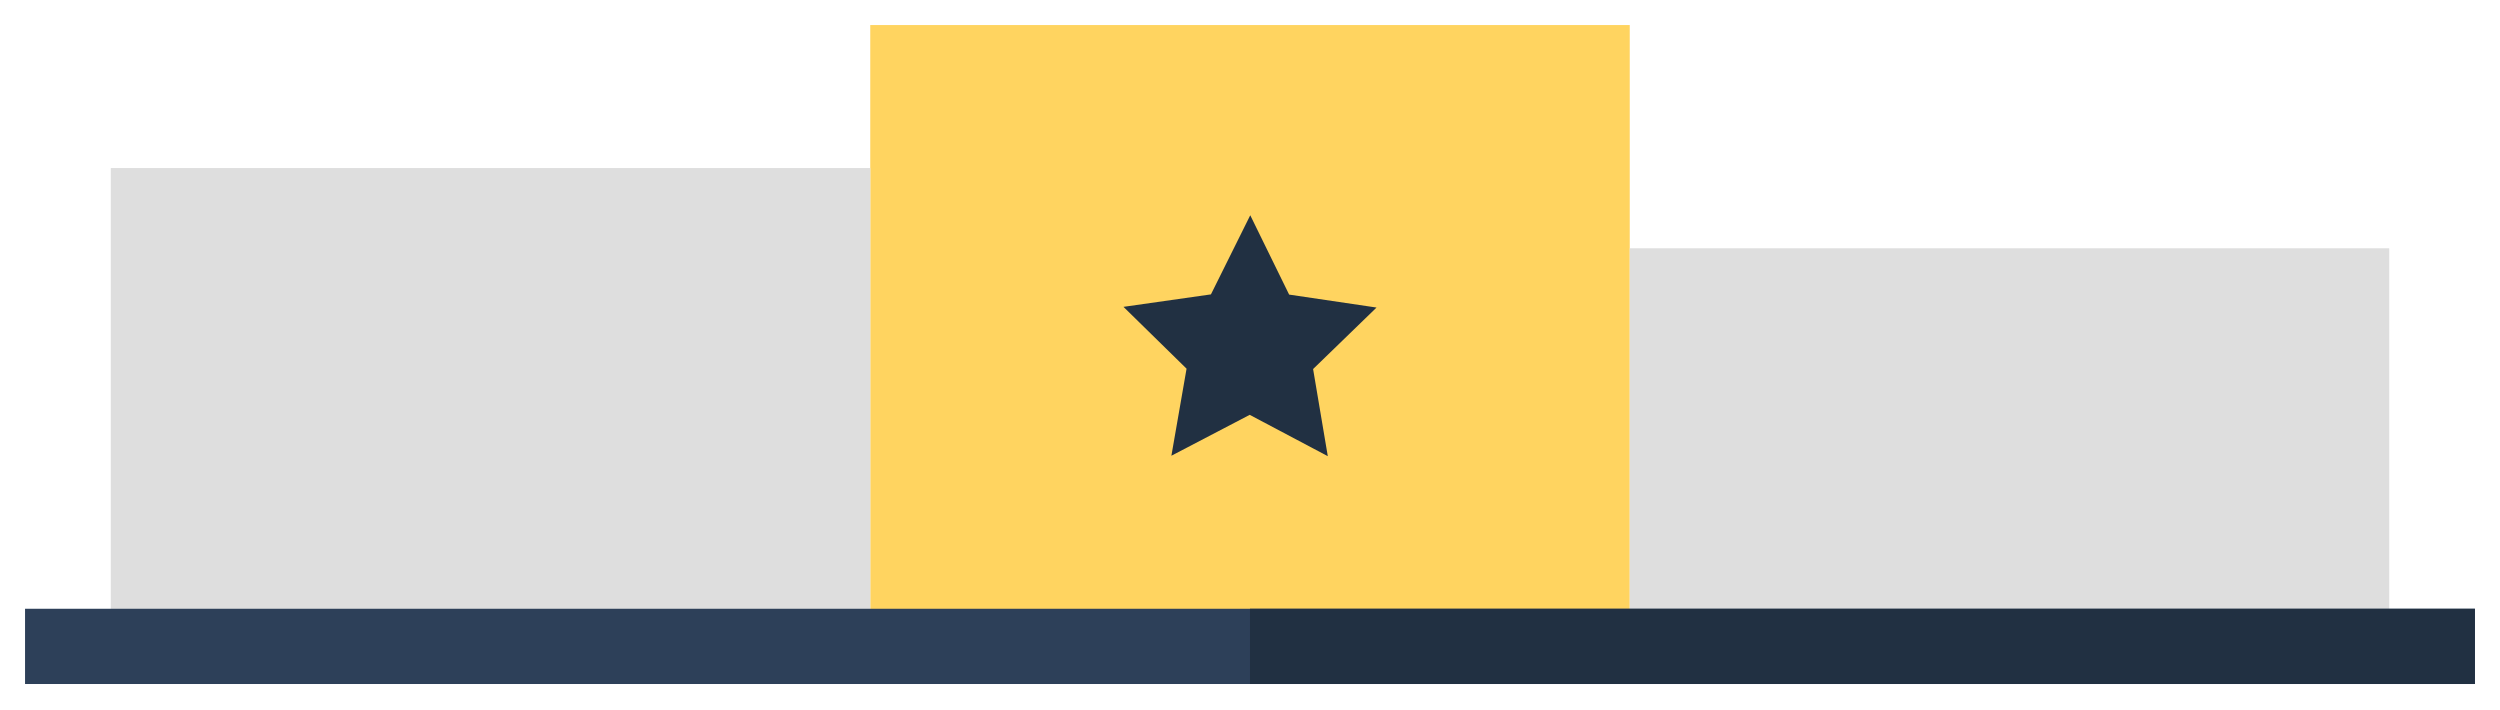
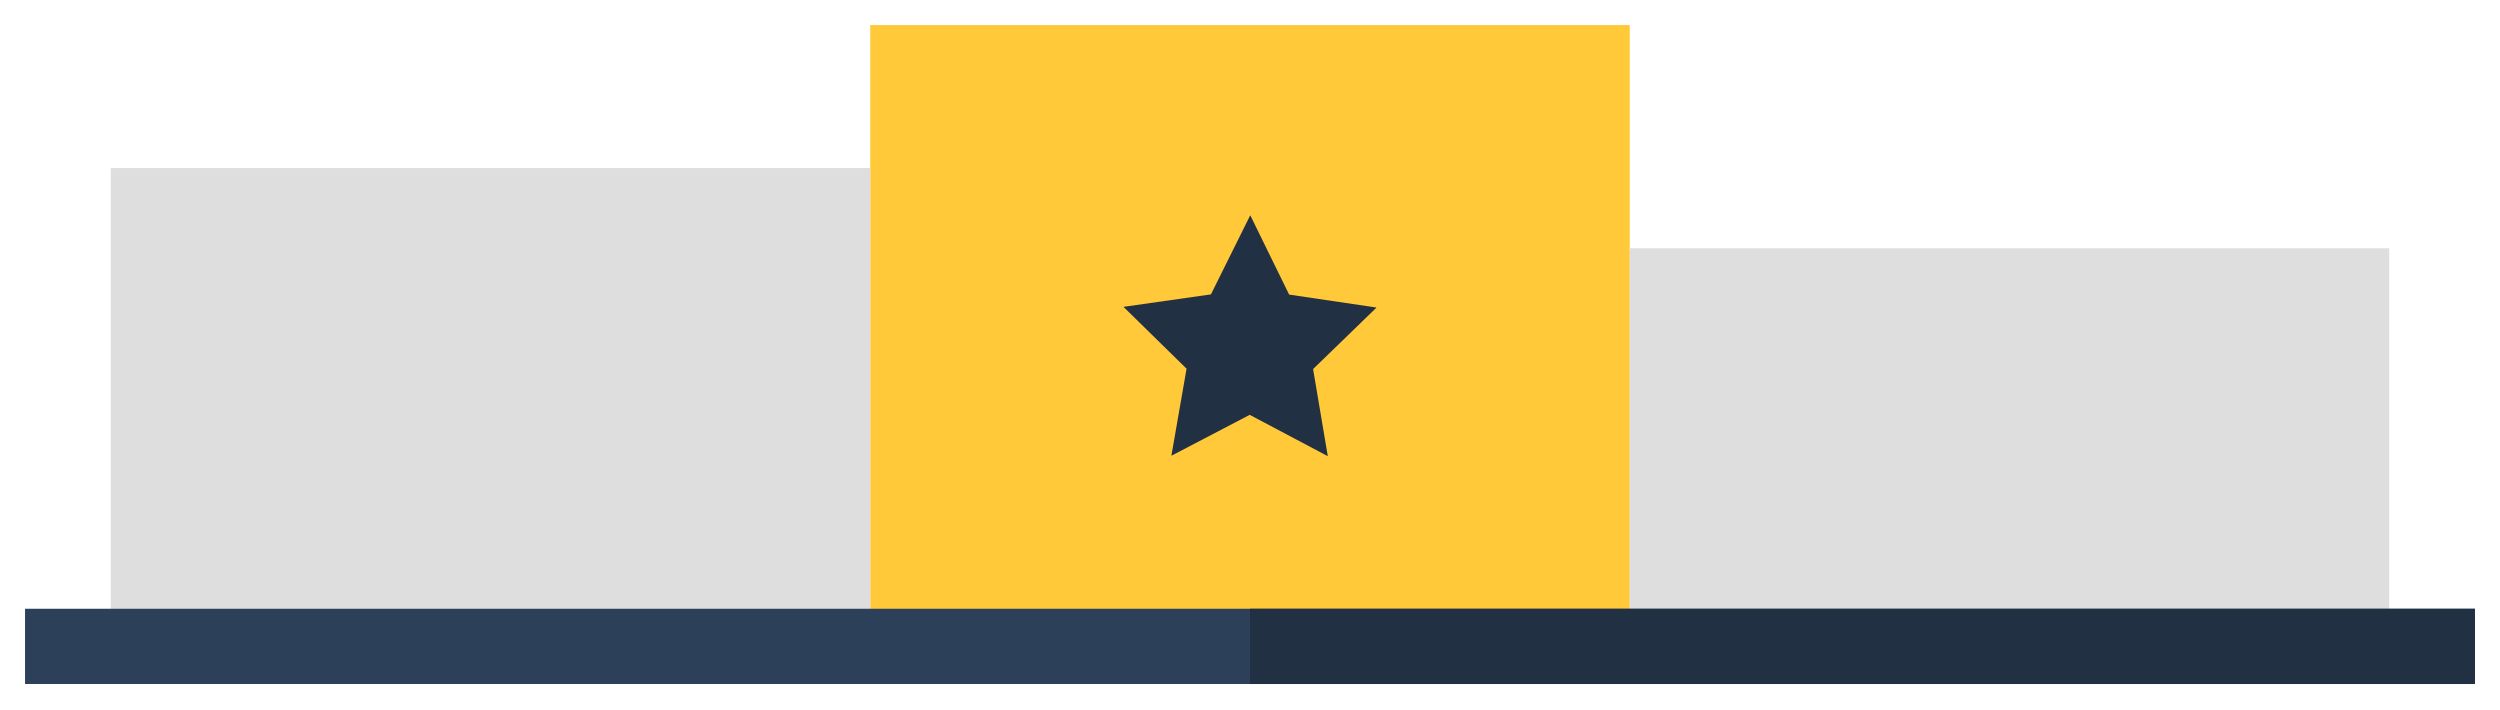
<svg xmlns="http://www.w3.org/2000/svg" version="1.1" id="Layer_1" x="0px" y="0px" viewBox="0 0 499.066 141.546" xml:space="preserve" width="499.066" height="141.546">
  <defs id="defs4292" />
  <g id="g4260" transform="translate(-6.468277,-256.8008)" />
  <g id="g4262" transform="translate(-6.468277,-256.8008)" />
  <g id="g4264" transform="translate(-6.468277,-256.8008)" />
  <g id="g4266" transform="translate(-6.468277,-256.8008)" />
  <g id="g4268" transform="translate(-6.468277,-256.8008)" />
  <g id="g4270" transform="translate(-6.468277,-256.8008)" />
  <g id="g4272" transform="translate(-6.468277,-256.8008)" />
  <g id="g4274" transform="translate(-6.468277,-256.8008)" />
  <g id="g4276" transform="translate(-6.468277,-256.8008)" />
  <g id="g4278" transform="translate(-6.468277,-256.8008)" />
  <g id="g4280" transform="translate(-6.468277,-256.8008)" />
  <g id="g4282" transform="translate(-6.468277,-256.8008)" />
  <g id="g4284" transform="translate(-6.468277,-256.8008)" />
  <g id="g4286" transform="translate(-6.468277,-256.8008)" />
  <g id="g4288" transform="translate(-6.468277,-256.8008)" />
  <g id="layer1" style="display:none" transform="translate(-6.468277,-256.8008)">
    <rect x="180.195" y="261.801" style="fill:#3db39e;fill-opacity:1" width="151.613" height="124.036" id="rect4236" />
    <rect x="256.001" y="261.801" style="fill:#38a390;fill-opacity:1" width="75.807" height="124.036" id="rect4238" />
    <rect x="28.586" y="290.342" style="fill:#dedede;fill-opacity:1" width="151.613" height="95.494" id="rect4240" />
    <rect x="104.388" y="290.342" style="fill:#c8c8c8;fill-opacity:0.594" width="75.807" height="95.494" id="rect4242" />
    <rect x="331.808" y="306.366" style="fill:#dedede;fill-opacity:1" width="151.613" height="79.471" id="rect4244" />
    <rect x="407.615" y="306.366" style="fill:#c8c8c8;fill-opacity:0.594" width="75.807" height="79.471" id="rect4246" />
    <rect x="11.468" y="378.325" style="fill:#2d4059;fill-opacity:1" width="489.066" height="15.022" id="rect4248" />
    <rect x="255.996" y="378.325" style="fill:#213042;fill-opacity:1" width="244.528" height="15.022" id="rect4250" />
    <path style="opacity:1;fill:#213042;fill-opacity:1;stroke:none;stroke-width:2.4;stroke-linecap:round;stroke-linejoin:round;stroke-miterlimit:4;stroke-dasharray:none;stroke-dashoffset:0;stroke-opacity:1" id="path4381" d="m 265.791,279.135 -0.698,17.624 -13.564,-11.274 -16.977,4.782 6.531,-16.384 -9.794,-14.668 17.6,1.148 10.923,-13.848 4.347,17.093 16.545,6.11 z" transform="matrix(0.9787169,-0.2052149,0.2052149,0.9787169,-48.81927,111.8216)" />
  </g>
  <g transform="translate(-6.468277,-256.8008)" style="display:none" id="g4507">
    <rect id="rect4509" height="124.036" width="151.613" style="fill:#dedede;fill-opacity:1" y="261.801" x="180.195" />
    <rect id="rect4511" height="124.036" width="75.807" style="fill:#d1d1d1;fill-opacity:1" y="261.801" x="256.001" />
    <rect id="rect4513" height="95.494" width="151.613" style="fill:#3db39e;fill-opacity:1" y="290.342" x="28.586" />
    <rect id="rect4515" height="95.494" width="75.807" style="fill:#38a390;fill-opacity:1" y="290.342" x="104.388" />
    <rect id="rect4517" height="79.471" width="151.613" style="fill:#dedede;fill-opacity:1" y="306.366" x="331.808" />
    <rect id="rect4519" height="79.471" width="75.807" style="fill:#c8c8c8;fill-opacity:0.594" y="306.366" x="407.615" />
    <rect id="rect4521" height="15.022" width="489.066" style="fill:#2d4059;fill-opacity:1" y="378.325" x="11.468" />
    <rect id="rect4523" height="15.022" width="244.528" style="fill:#213042;fill-opacity:1" y="378.325" x="255.996" />
    <path transform="matrix(0.9787169,-0.2052149,0.2052149,0.9787169,-200.4283,126.092)" d="m 265.791,279.135 -0.698,17.624 -13.564,-11.274 -16.977,4.782 6.531,-16.384 -9.794,-14.668 17.6,1.148 10.923,-13.848 4.347,17.093 16.545,6.11 z" id="path4525" style="opacity:1;fill:#213042;fill-opacity:1;stroke:none;stroke-width:2.4;stroke-linecap:round;stroke-linejoin:round;stroke-miterlimit:4;stroke-dasharray:none;stroke-dashoffset:0;stroke-opacity:1" />
  </g>
  <g id="g4527" style="display:none" transform="translate(-6.468277,-256.8008)">
    <rect x="180.195" y="261.801" style="fill:#dedede;fill-opacity:1" width="151.613" height="124.036" id="rect4529" />
    <rect x="256.001" y="261.801" style="fill:#d1d1d1;fill-opacity:1" width="75.807" height="124.036" id="rect4531" />
    <rect x="28.586" y="290.342" style="fill:#dedede;fill-opacity:1" width="151.613" height="95.494" id="rect4533" />
    <rect x="104.388" y="290.342" style="fill:#d1d1d1;fill-opacity:1" width="75.807" height="95.494" id="rect4535" />
    <rect x="331.808" y="306.366" style="fill:#3db39e;fill-opacity:1" width="151.613" height="79.471" id="rect4537" />
    <rect x="407.615" y="306.366" style="fill:#38a390;fill-opacity:1" width="75.807" height="79.471" id="rect4539" />
    <rect x="11.468" y="378.325" style="fill:#2d4059;fill-opacity:1" width="489.066" height="15.022" id="rect4541" />
    <rect x="255.996" y="378.325" style="fill:#213042;fill-opacity:1" width="244.528" height="15.022" id="rect4543" />
    <path style="opacity:1;fill:#213042;fill-opacity:1;stroke:none;stroke-width:2.4;stroke-linecap:round;stroke-linejoin:round;stroke-miterlimit:4;stroke-dasharray:none;stroke-dashoffset:0;stroke-opacity:1" id="path4545" d="m 265.791,279.135 -0.698,17.624 -13.564,-11.274 -16.977,4.782 6.531,-16.384 -9.794,-14.668 17.6,1.148 10.923,-13.848 4.347,17.093 16.545,6.11 z" transform="matrix(0.9787169,-0.2052149,0.2052149,0.9787169,102.7938,134.104)" />
  </g>
  <g transform="translate(-6.468277,-256.8008)" style="display:inline" id="g4567">
-     <rect id="rect4569" height="124.036" width="151.613" style="fill:#ffd460;fill-opacity:1" y="261.801" x="180.195" />
+     <rect id="rect4569" height="124.036" width="151.613" style="fill:#ffc939;fill-opacity:1" y="261.801" x="180.195" />
    <rect id="rect4573" height="95.494" width="151.613" style="fill:#dedede;fill-opacity:1" y="290.342" x="28.586" />
    <rect id="rect4577" height="79.471" width="151.613" style="fill:#dedede;fill-opacity:1" y="306.366" x="331.808" />
    <rect id="rect4581" height="15.022" width="489.066" style="fill:#2d4059;fill-opacity:1" y="378.325" x="11.468" />
    <rect id="rect4583" height="15.022" width="244.528" style="fill:#213042;fill-opacity:1" y="378.325" x="255.996" />
    <path transform="matrix(0.9787169,-0.2052149,0.2052149,0.9787169,-48.81927,111.8216)" d="m 265.791,279.135 -0.698,17.624 -13.564,-11.274 -16.977,4.782 6.531,-16.384 -9.794,-14.668 17.6,1.148 10.923,-13.848 4.347,17.093 16.545,6.11 z" id="path4585" style="opacity:1;fill:#213042;fill-opacity:1;stroke:none;stroke-width:2.4;stroke-linecap:round;stroke-linejoin:round;stroke-miterlimit:4;stroke-dasharray:none;stroke-dashoffset:0;stroke-opacity:1" />
  </g>
  <g id="g4587" style="display:none" transform="translate(-6.468277,-256.8008)">
    <rect x="180.195" y="261.801" style="fill:#dedede;fill-opacity:1" width="151.613" height="124.036" id="rect4589" />
    <rect x="28.586" y="290.342" style="fill:#ffd460;fill-opacity:1" width="151.613" height="95.494" id="rect4593" />
    <rect x="331.808" y="306.366" style="fill:#dedede;fill-opacity:1" width="151.613" height="79.471" id="rect4597" />
    <rect x="11.468" y="378.325" style="fill:#2d4059;fill-opacity:1" width="489.066" height="15.022" id="rect4601" />
    <rect x="255.996" y="378.325" style="fill:#213042;fill-opacity:1" width="244.528" height="15.022" id="rect4603" />
    <path style="opacity:1;fill:#213042;fill-opacity:1;stroke:none;stroke-width:2.4;stroke-linecap:round;stroke-linejoin:round;stroke-miterlimit:4;stroke-dasharray:none;stroke-dashoffset:0;stroke-opacity:1" id="path4605" d="m 265.791,279.135 -0.698,17.624 -13.564,-11.274 -16.977,4.782 6.531,-16.384 -9.794,-14.668 17.6,1.148 10.923,-13.848 4.347,17.093 16.545,6.11 z" transform="matrix(0.9787169,-0.2052149,0.2052149,0.9787169,-200.4283,126.092)" />
  </g>
  <g transform="translate(-6.468277,-256.8008)" style="display:none" id="g4547">
    <rect id="rect4549" height="124.036" width="151.613" style="fill:#dedede;fill-opacity:1" y="261.801" x="180.195" />
    <rect id="rect4553" height="95.494" width="151.613" style="fill:#dedede;fill-opacity:1" y="290.342" x="28.586" />
    <rect id="rect4557" height="79.471" width="151.613" style="fill:#ffd460;fill-opacity:1" y="306.366" x="331.808" />
    <rect id="rect4561" height="15.022" width="489.066" style="fill:#2d4059;fill-opacity:1" y="378.325" x="11.468" />
    <rect id="rect4563" height="15.022" width="244.528" style="fill:#213042;fill-opacity:1" y="378.325" x="255.996" />
    <path transform="matrix(0.9787169,-0.2052149,0.2052149,0.9787169,102.7938,134.104)" d="m 265.791,279.135 -0.698,17.624 -13.564,-11.274 -16.977,4.782 6.531,-16.384 -9.794,-14.668 17.6,1.148 10.923,-13.848 4.347,17.093 16.545,6.11 z" id="path4565" style="opacity:1;fill:#213042;fill-opacity:1;stroke:none;stroke-width:2.4;stroke-linecap:round;stroke-linejoin:round;stroke-miterlimit:4;stroke-dasharray:none;stroke-dashoffset:0;stroke-opacity:1" />
  </g>
  <g id="g4687" style="display:none" transform="translate(-6.468277,-256.8008)">
    <rect x="180.195" y="261.801" style="fill:#ec605f;fill-opacity:1" width="151.613" height="124.036" id="rect4689" />
    <rect x="28.586" y="290.342" style="fill:#dedede;fill-opacity:1" width="151.613" height="95.494" id="rect4693" />
    <rect x="331.808" y="306.366" style="fill:#dedede;fill-opacity:1" width="151.613" height="79.471" id="rect4697" />
    <rect x="11.468" y="378.325" style="fill:#2d4059;fill-opacity:1" width="489.066" height="15.022" id="rect4701" />
    <rect x="255.996" y="378.325" style="fill:#213042;fill-opacity:1" width="244.528" height="15.022" id="rect4703" />
    <path style="opacity:1;fill:#213042;fill-opacity:1;stroke:none;stroke-width:2.4;stroke-linecap:round;stroke-linejoin:round;stroke-miterlimit:4;stroke-dasharray:none;stroke-dashoffset:0;stroke-opacity:1" id="path4705" d="m 265.791,279.135 -0.698,17.624 -13.564,-11.274 -16.977,4.782 6.531,-16.384 -9.794,-14.668 17.6,1.148 10.923,-13.848 4.347,17.093 16.545,6.11 z" transform="matrix(0.9787169,-0.2052149,0.2052149,0.9787169,-48.81927,111.8216)" />
  </g>
  <g transform="translate(-6.468277,-256.8008)" style="display:none" id="g4647">
    <rect id="rect4649" height="124.036" width="151.613" style="fill:#dedede;fill-opacity:1" y="261.801" x="180.195" />
    <rect id="rect4653" height="95.494" width="151.613" style="fill:#ec605f;fill-opacity:1" y="290.342" x="28.586" />
    <rect id="rect4657" height="79.471" width="151.613" style="fill:#dedede;fill-opacity:1" y="306.366" x="331.808" />
    <rect id="rect4661" height="15.022" width="489.066" style="fill:#2d4059;fill-opacity:1" y="378.325" x="11.468" />
    <rect id="rect4663" height="15.022" width="244.528" style="fill:#213042;fill-opacity:1" y="378.325" x="255.996" />
    <path transform="matrix(0.9787169,-0.2052149,0.2052149,0.9787169,-200.4283,126.092)" d="m 265.791,279.135 -0.698,17.624 -13.564,-11.274 -16.977,4.782 6.531,-16.384 -9.794,-14.668 17.6,1.148 10.923,-13.848 4.347,17.093 16.545,6.11 z" id="path4665" style="opacity:1;fill:#213042;fill-opacity:1;stroke:none;stroke-width:2.4;stroke-linecap:round;stroke-linejoin:round;stroke-miterlimit:4;stroke-dasharray:none;stroke-dashoffset:0;stroke-opacity:1" />
  </g>
  <g id="g4607" style="display:none" transform="translate(-6.468277,-256.8008)">
    <rect x="180.195" y="261.801" style="fill:#dedede;fill-opacity:1" width="151.613" height="124.036" id="rect4609" />
    <rect x="28.586" y="290.342" style="fill:#dedede;fill-opacity:1" width="151.613" height="95.494" id="rect4613" />
    <rect x="331.808" y="306.366" style="fill:#ec605f;fill-opacity:1" width="151.613" height="79.471" id="rect4617" />
    <rect x="11.468" y="378.325" style="fill:#2d4059;fill-opacity:1" width="489.066" height="15.022" id="rect4621" />
    <rect x="255.996" y="378.325" style="fill:#213042;fill-opacity:1" width="244.528" height="15.022" id="rect4623" />
    <path style="opacity:1;fill:#213042;fill-opacity:1;stroke:none;stroke-width:2.4;stroke-linecap:round;stroke-linejoin:round;stroke-miterlimit:4;stroke-dasharray:none;stroke-dashoffset:0;stroke-opacity:1" id="path4625" d="m 265.791,279.135 -0.698,17.624 -13.564,-11.274 -16.977,4.782 6.531,-16.384 -9.794,-14.668 17.6,1.148 10.923,-13.848 4.347,17.093 16.545,6.11 z" transform="matrix(0.9787169,-0.2052149,0.2052149,0.9787169,102.7938,134.104)" />
  </g>
  <g transform="translate(-6.468277,-256.8008)" style="display:none" id="g4707">
    <rect id="rect4709" height="124.036" width="151.613" style="fill:#a1b870;fill-opacity:1" y="261.801" x="180.195" />
    <rect id="rect4713" height="95.494" width="151.613" style="fill:#dedede;fill-opacity:1" y="290.342" x="28.586" />
    <rect id="rect4717" height="79.471" width="151.613" style="fill:#dedede;fill-opacity:1" y="306.366" x="331.808" />
    <rect id="rect4721" height="15.022" width="489.066" style="fill:#2d4059;fill-opacity:1" y="378.325" x="11.468" />
    <rect id="rect4723" height="15.022" width="244.528" style="fill:#213042;fill-opacity:1" y="378.325" x="255.996" />
    <path transform="matrix(0.9787169,-0.2052149,0.2052149,0.9787169,-48.81927,111.8216)" d="m 265.791,279.135 -0.698,17.624 -13.564,-11.274 -16.977,4.782 6.531,-16.384 -9.794,-14.668 17.6,1.148 10.923,-13.848 4.347,17.093 16.545,6.11 z" id="path4725" style="opacity:1;fill:#213042;fill-opacity:1;stroke:none;stroke-width:2.4;stroke-linecap:round;stroke-linejoin:round;stroke-miterlimit:4;stroke-dasharray:none;stroke-dashoffset:0;stroke-opacity:1" />
  </g>
  <g id="g4667" style="display:none" transform="translate(-6.468277,-256.8008)">
    <rect x="180.195" y="261.801" style="fill:#dedede;fill-opacity:1" width="151.613" height="124.036" id="rect4669" />
    <rect x="28.586" y="290.342" style="fill:#a1b870;fill-opacity:1" width="151.613" height="95.494" id="rect4673" />
    <rect x="331.808" y="306.366" style="fill:#dedede;fill-opacity:1" width="151.613" height="79.471" id="rect4677" />
    <rect x="11.468" y="378.325" style="fill:#2d4059;fill-opacity:1" width="489.066" height="15.022" id="rect4681" />
    <rect x="255.996" y="378.325" style="fill:#213042;fill-opacity:1" width="244.528" height="15.022" id="rect4683" />
    <path style="opacity:1;fill:#213042;fill-opacity:1;stroke:none;stroke-width:2.4;stroke-linecap:round;stroke-linejoin:round;stroke-miterlimit:4;stroke-dasharray:none;stroke-dashoffset:0;stroke-opacity:1" id="path4685" d="m 265.791,279.135 -0.698,17.624 -13.564,-11.274 -16.977,4.782 6.531,-16.384 -9.794,-14.668 17.6,1.148 10.923,-13.848 4.347,17.093 16.545,6.11 z" transform="matrix(0.9787169,-0.2052149,0.2052149,0.9787169,-200.4283,126.092)" />
  </g>
  <g transform="translate(-6.468277,-256.8008)" style="display:none" id="g4627">
    <rect id="rect4629" height="124.036" width="151.613" style="fill:#dedede;fill-opacity:1" y="261.801" x="180.195" />
    <rect id="rect4633" height="95.494" width="151.613" style="fill:#dedede;fill-opacity:1" y="290.342" x="28.586" />
    <rect id="rect4637" height="79.471" width="151.613" style="fill:#a1b870;fill-opacity:1" y="306.366" x="331.808" />
    <rect id="rect4641" height="15.022" width="489.066" style="fill:#2d4059;fill-opacity:1" y="378.325" x="11.468" />
    <rect id="rect4643" height="15.022" width="244.528" style="fill:#213042;fill-opacity:1" y="378.325" x="255.996" />
    <path transform="matrix(0.9787169,-0.2052149,0.2052149,0.9787169,102.7938,134.104)" d="m 265.791,279.135 -0.698,17.624 -13.564,-11.274 -16.977,4.782 6.531,-16.384 -9.794,-14.668 17.6,1.148 10.923,-13.848 4.347,17.093 16.545,6.11 z" id="path4645" style="opacity:1;fill:#213042;fill-opacity:1;stroke:none;stroke-width:2.4;stroke-linecap:round;stroke-linejoin:round;stroke-miterlimit:4;stroke-dasharray:none;stroke-dashoffset:0;stroke-opacity:1" />
  </g>
  <g id="layer2" style="display:none" transform="translate(-11.46828,-49.17894)">
    <circle style="display:inline;opacity:1;fill:#213042;fill-opacity:1;stroke:none;stroke-width:2.4;stroke-linecap:round;stroke-linejoin:round;stroke-miterlimit:4;stroke-dasharray:none;stroke-dashoffset:0;stroke-opacity:1" id="path4345" cx="118.429" cy="-28.411" r="20.717" />
    <circle style="display:inline;opacity:1;fill:#3db39e;fill-opacity:1;stroke:none;stroke-width:2.4;stroke-linecap:round;stroke-linejoin:round;stroke-miterlimit:4;stroke-dasharray:none;stroke-dashoffset:0;stroke-opacity:1" id="path4345-6" cx="223.983" cy="-28.411" r="20.717" />
    <circle style="display:inline;opacity:1;fill:#ffd460;fill-opacity:1;stroke:none;stroke-width:2.4;stroke-linecap:round;stroke-linejoin:round;stroke-miterlimit:4;stroke-dasharray:none;stroke-dashoffset:0;stroke-opacity:1" id="path4345-6-9" cx="276.76" cy="-28.411" r="20.717" />
    <circle style="display:inline;opacity:1;fill:#a1b870;fill-opacity:1;stroke:none;stroke-width:2.4;stroke-linecap:round;stroke-linejoin:round;stroke-miterlimit:4;stroke-dasharray:none;stroke-dashoffset:0;stroke-opacity:1" id="path4345-69" cx="329.537" cy="-28.411" r="20.717" />
    <circle style="display:inline;opacity:1;fill:#ec605f;fill-opacity:1;stroke:none;stroke-width:2.4;stroke-linecap:round;stroke-linejoin:round;stroke-miterlimit:4;stroke-dasharray:none;stroke-dashoffset:0;stroke-opacity:1" id="path4345-6-99" cx="382.313" cy="-28.411" r="20.717" />
    <circle style="display:inline;opacity:1;fill:#2d4059;fill-opacity:1;stroke:none;stroke-width:2.4;stroke-linecap:round;stroke-linejoin:round;stroke-miterlimit:4;stroke-dasharray:none;stroke-dashoffset:0;stroke-opacity:1" id="path4345-6-99-9" cx="171.206" cy="-28.411" r="20.717" />
  </g>
</svg>
